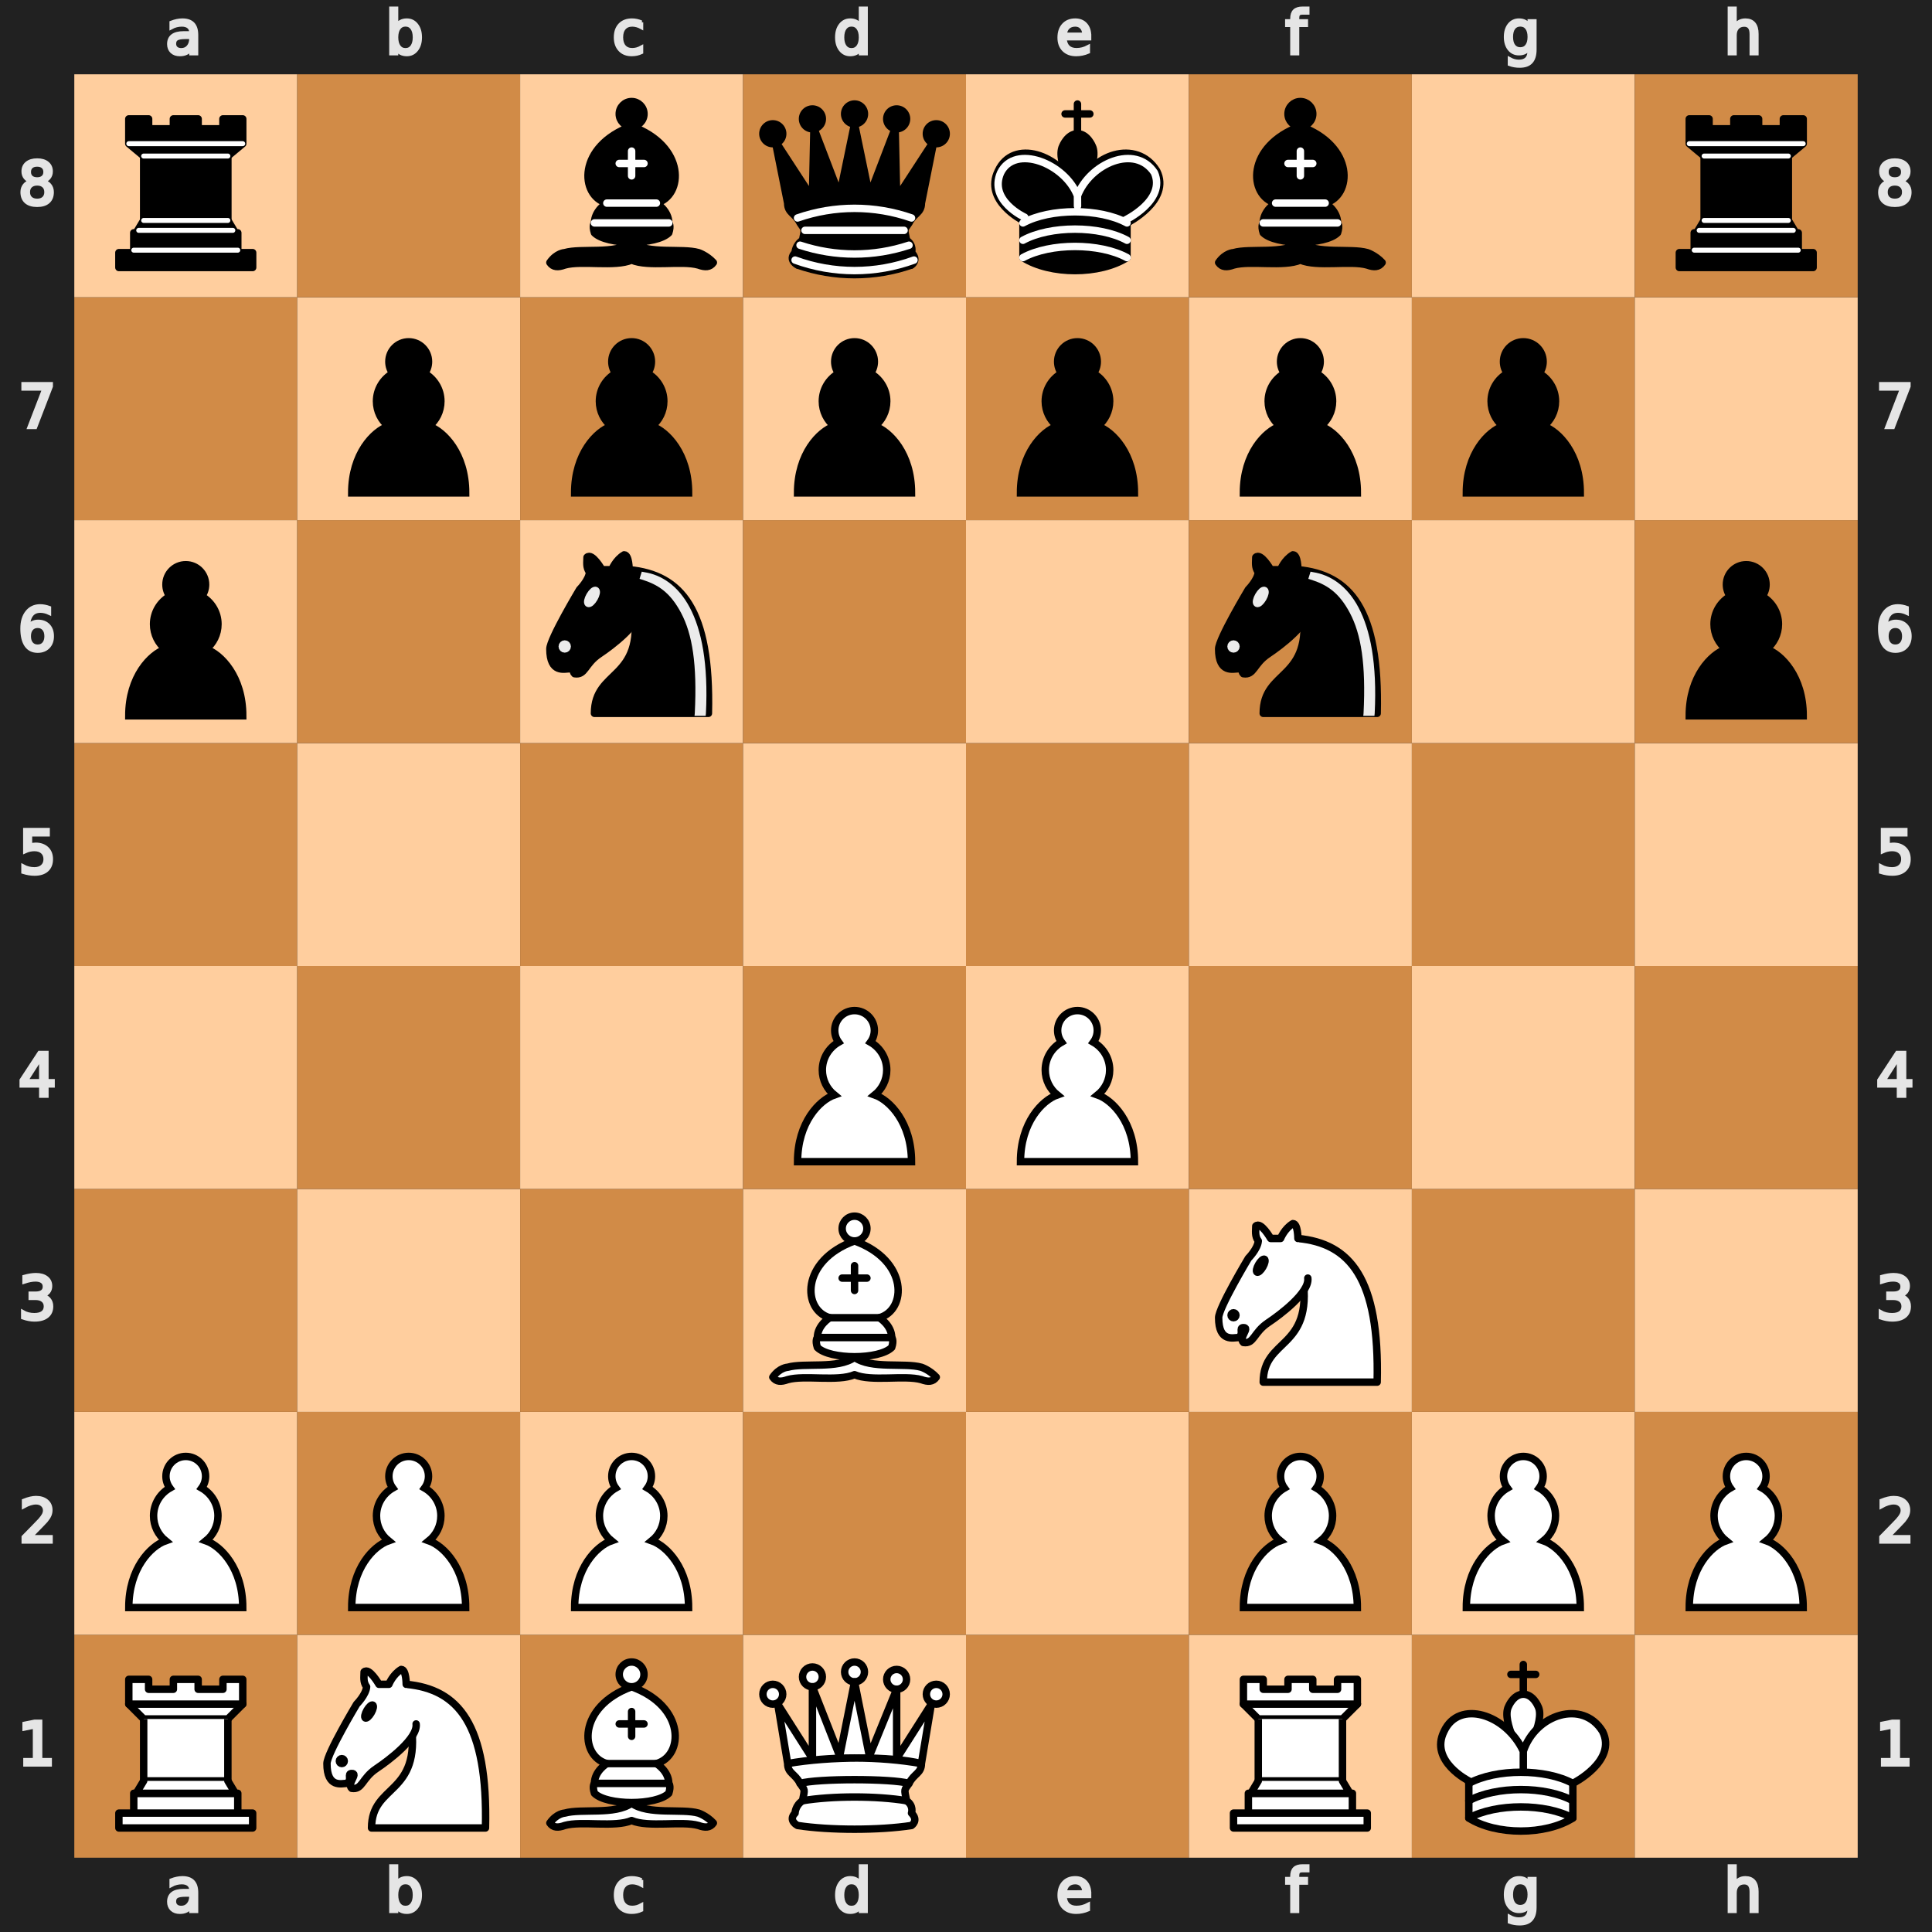
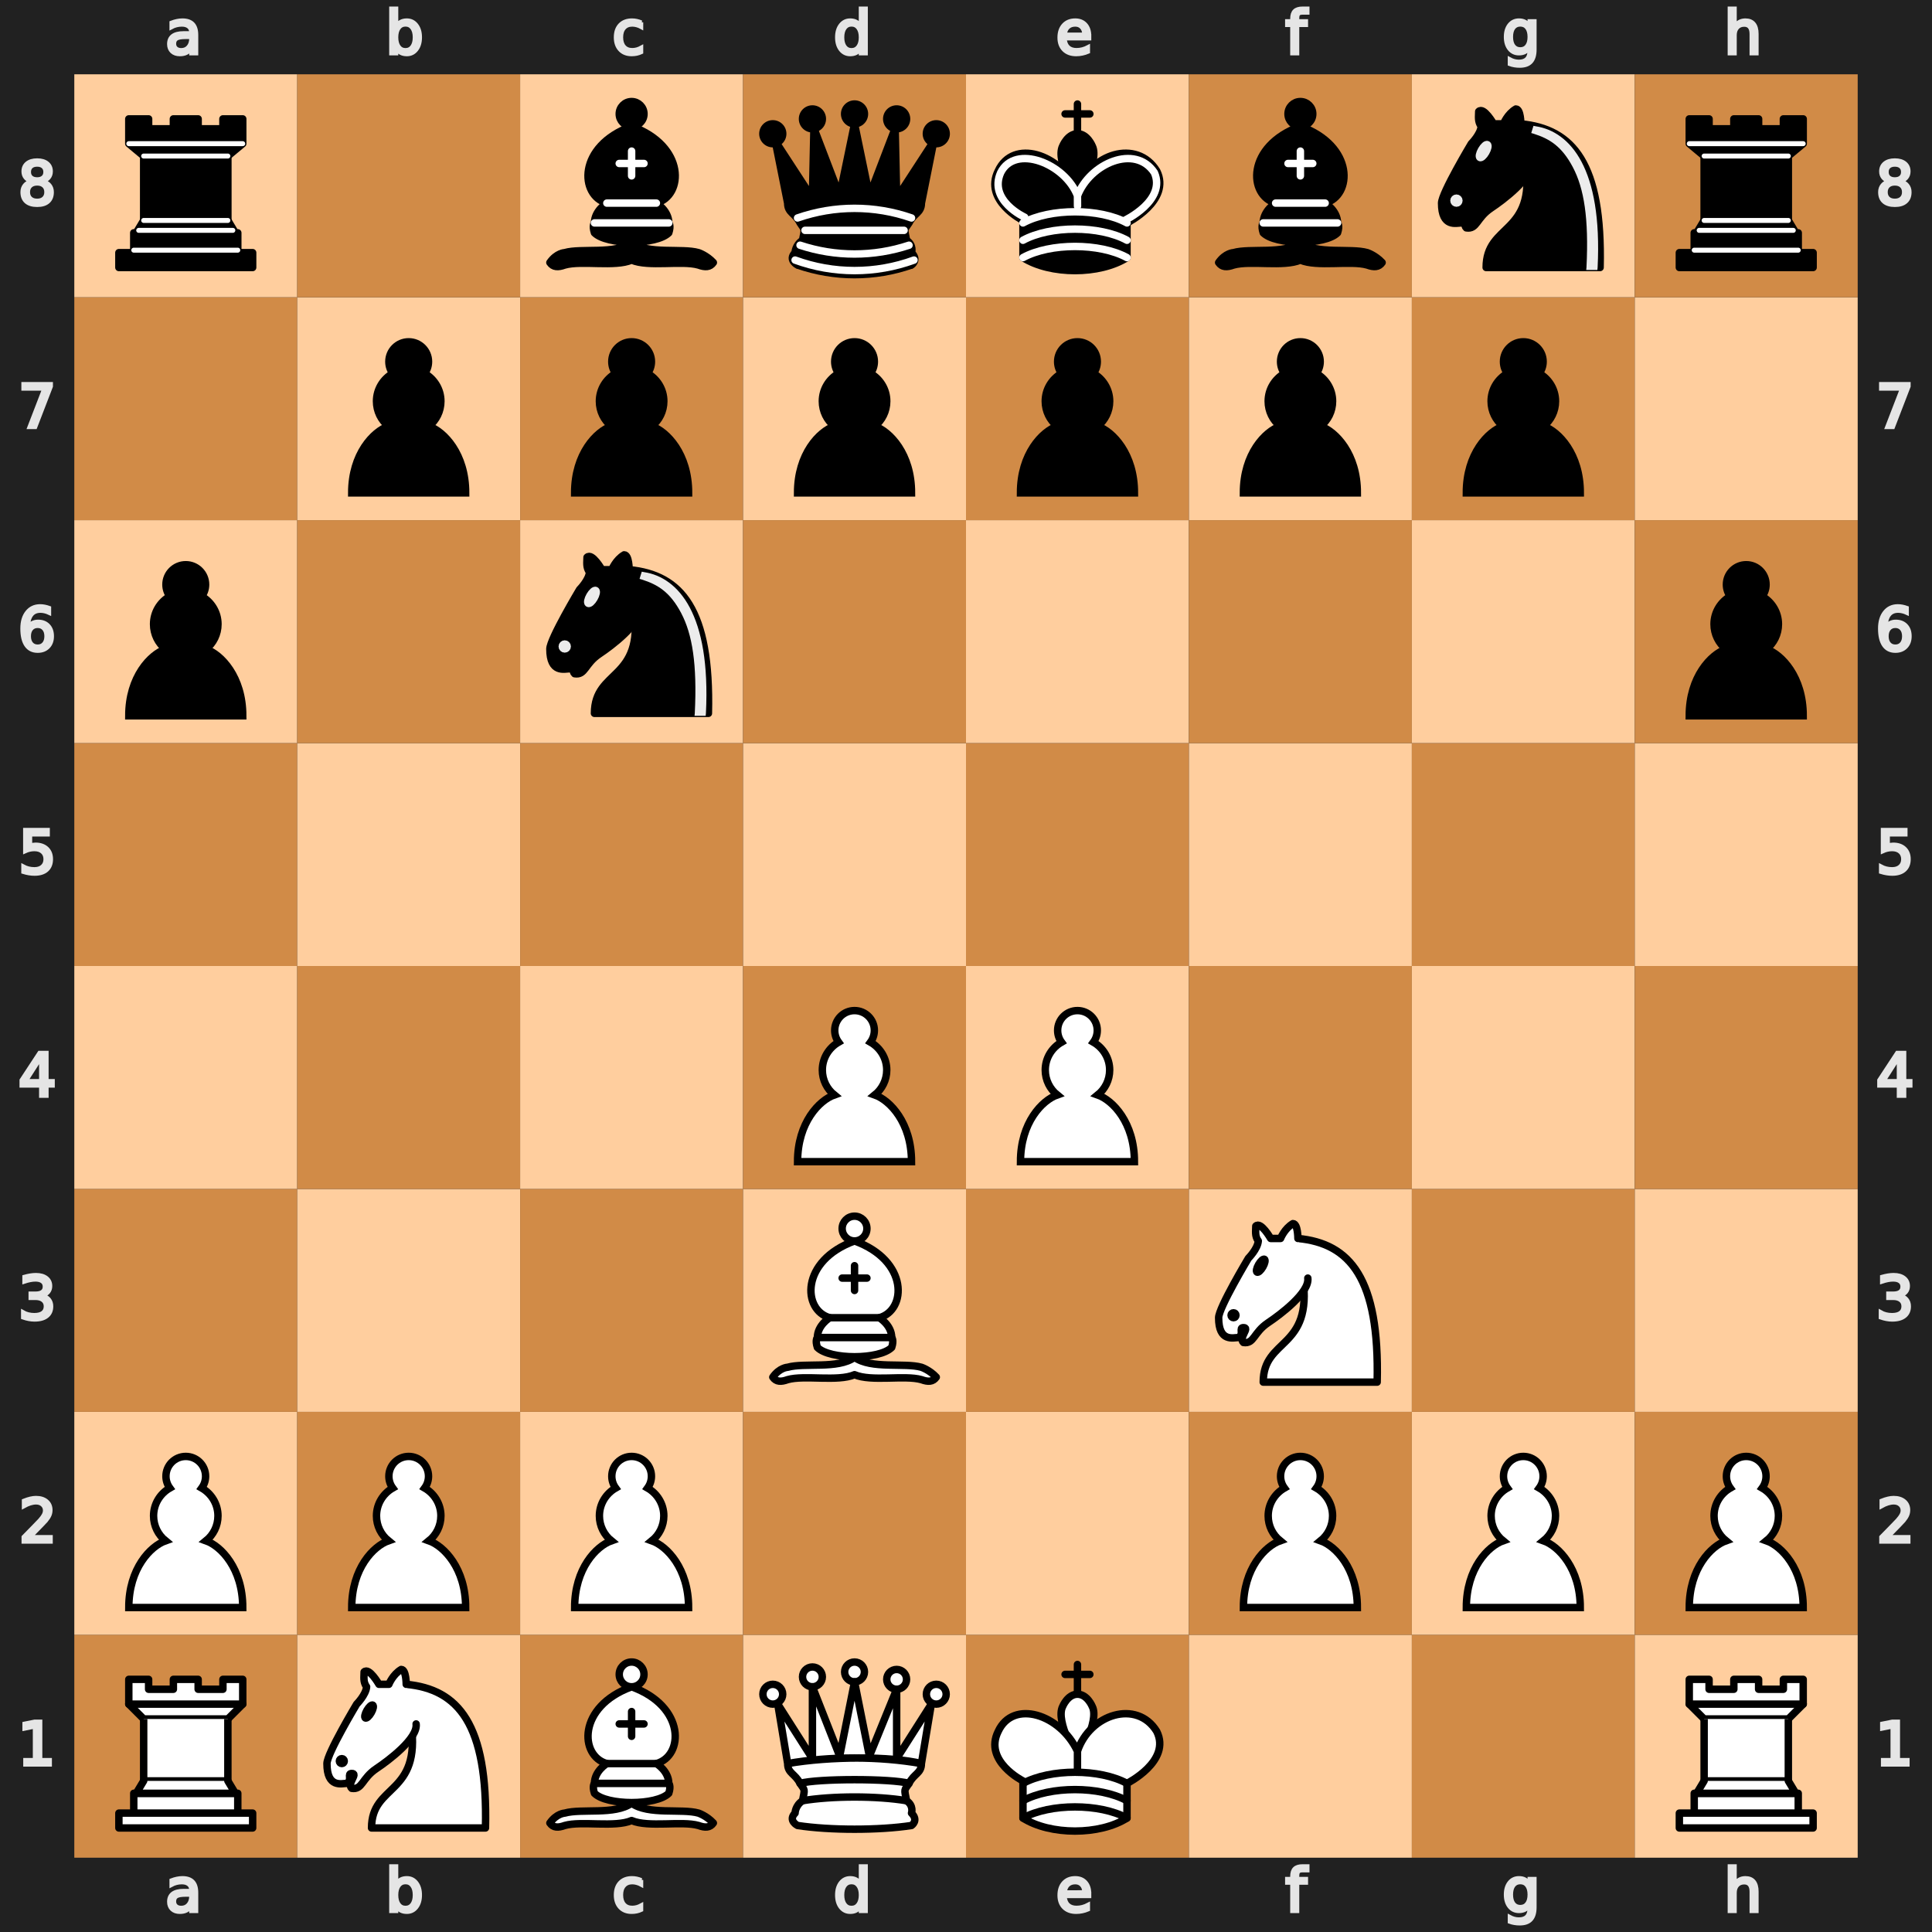
<svg xmlns="http://www.w3.org/2000/svg" xmlns:xlink="http://www.w3.org/1999/xlink" version="1.2" baseProfile="tiny" viewBox="0 0 390 390">
  <defs>
    <g id="white-pawn" class="white pawn">
      <path d="M22.5 9c-2.21 0-4 1.79-4 4 0 .89.29 1.71.78 2.38C17.33 16.5 16 18.59 16 21c0 2.03.94 3.84 2.41 5.03-3 1.06-7.41 5.55-7.41 13.47h23c0-7.92-4.41-12.41-7.41-13.47 1.47-1.19 2.41-3 2.41-5.03 0-2.41-1.33-4.5-3.28-5.62.49-.67.78-1.49.78-2.38 0-2.21-1.79-4-4-4z" fill="#fff" stroke="#000" stroke-width="1.5" stroke-linecap="round" />
    </g>
    <g id="white-knight" class="white knight" fill="none" fill-rule="evenodd" stroke="#000" stroke-width="1.5" stroke-linecap="round" stroke-linejoin="round">
      <path d="M 22,10 C 32.5,11 38.5,18 38,39 L 15,39 C 15,30 25,32.5 23,18" style="fill:#ffffff; stroke:#000000;" />
      <path d="M 24,18 C 24.38,20.91 18.45,25.37 16,27 C 13,29 13.18,31.34 11,31 C 9.958,30.06 12.41,27.96 11,28 C 10,28 11.19,29.23 10,30 C 9,30 5.997,31 6,26 C 6,24 12,14 12,14 C 12,14 13.89,12.1 14,10.5 C 13.27,9.506 13.5,8.5 13.5,7.5 C 14.5,6.5 16.5,10 16.5,10 L 18.5,10 C 18.5,10 19.28,8.008 21,7 C 22,7 22,10 22,10" style="fill:#ffffff; stroke:#000000;" />
      <path d="M 9.5 25.5 A 0.5 0.5 0 1 1 8.5,25.5 A 0.5 0.5 0 1 1 9.5 25.5 z" style="fill:#000000; stroke:#000000;" />
      <path d="M 15 15.5 A 0.5 1.5 0 1 1 14,15.5 A 0.5 1.5 0 1 1 15 15.5 z" transform="matrix(0.866,0.5,-0.5,0.866,9.693,-5.173)" style="fill:#000000; stroke:#000000;" />
    </g>
    <g id="white-bishop" class="white bishop" fill="none" fill-rule="evenodd" stroke="#000" stroke-width="1.5" stroke-linecap="round" stroke-linejoin="round">
      <g fill="#fff" stroke-linecap="butt">
        <path d="M9 36c3.39-.97 10.11.43 13.5-2 3.39 2.43 10.11 1.03 13.5 2 0 0 1.65.54 3 2-.68.97-1.65.99-3 .5-3.39-.97-10.11.46-13.5-1-3.39 1.46-10.11.03-13.5 1-1.354.49-2.323.47-3-.5 1.354-1.94 3-2 3-2zM15 32c2.5 2.5 12.5 2.5 15 0 .5-1.5 0-2 0-2 0-2.5-2.5-4-2.5-4 5.5-1.5 6-11.5-5-15.5-11 4-10.5 14-5 15.5 0 0-2.5 1.5-2.5 4 0 0-.5.5 0 2zM25 8a2.5 2.5 0 1 1-5 0 2.5 2.5 0 1 1 5 0z" />
      </g>
      <path d="M17.5 26h10M15 30h15m-7.5-14.5v5M20 18h5" stroke-linejoin="miter" />
    </g>
    <g id="white-rook" class="white rook" fill="#fff" fill-rule="evenodd" stroke="#000" stroke-width="1.5" stroke-linecap="round" stroke-linejoin="round">
      <path d="M9 39h27v-3H9v3zM12 36v-4h21v4H12zM11 14V9h4v2h5V9h5v2h5V9h4v5" stroke-linecap="butt" />
      <path d="M34 14l-3 3H14l-3-3" />
      <path d="M31 17v12.5H14V17" stroke-linecap="butt" stroke-linejoin="miter" />
      <path d="M31 29.5l1.5 2.5h-20l1.5-2.5" />
      <path d="M11 14h23" fill="none" stroke-linejoin="miter" />
    </g>
    <g id="white-queen" class="white queen" fill="#fff" fill-rule="evenodd" stroke="#000" stroke-width="1.5" stroke-linecap="round" stroke-linejoin="round">
      <path d="M8 12a2 2 0 1 1-4 0 2 2 0 1 1 4 0zM24.5 7.5a2 2 0 1 1-4 0 2 2 0 1 1 4 0zM41 12a2 2 0 1 1-4 0 2 2 0 1 1 4 0zM16 8.5a2 2 0 1 1-4 0 2 2 0 1 1 4 0zM33 9a2 2 0 1 1-4 0 2 2 0 1 1 4 0z" />
      <path d="M9 26c8.5-1.5 21-1.5 27 0l2-12-7 11V11l-5.5 13.5-3-15-3 15-5.5-14V25L7 14l2 12zM9 26c0 2 1.5 2 2.5 4 1 1.5 1 1 .5 3.5-1.5 1-1.5 2.5-1.5 2.5-1.5 1.5.5 2.5.5 2.5 6.5 1 16.5 1 23 0 0 0 1.5-1 0-2.5 0 0 .5-1.5-1-2.5-.5-2.5-.5-2 .5-3.5 1-2 2.5-2 2.5-4-8.5-1.5-18.5-1.5-27 0z" stroke-linecap="butt" />
      <path d="M11.5 30c3.5-1 18.5-1 22 0M12 33.5c6-1 15-1 21 0" fill="none" />
    </g>
    <g id="white-king" class="white king" fill="none" fill-rule="evenodd" stroke="#000" stroke-width="1.5" stroke-linecap="round" stroke-linejoin="round">
      <path d="M22.5 11.63V6M20 8h5" stroke-linejoin="miter" />
      <path d="M22.5 25s4.5-7.5 3-10.5c0 0-1-2.5-3-2.5s-3 2.5-3 2.5c-1.5 3 3 10.5 3 10.5" fill="#fff" stroke-linecap="butt" stroke-linejoin="miter" />
      <path d="M11.5 37c5.5 3.5 15.5 3.5 21 0v-7s9-4.5 6-10.5c-4-6.5-13.5-3.5-16 4V27v-3.5c-3.5-7.5-13-10.5-16-4-3 6 5 10 5 10V37z" fill="#fff" />
      <path d="M11.5 30c5.5-3 15.5-3 21 0m-21 3.5c5.5-3 15.5-3 21 0m-21 3.5c5.5-3 15.5-3 21 0" />
    </g>
    <g id="black-pawn" class="black pawn">
      <path d="M22.5 9c-2.21 0-4 1.79-4 4 0 .89.29 1.71.78 2.38C17.33 16.5 16 18.59 16 21c0 2.03.94 3.84 2.41 5.03-3 1.06-7.41 5.55-7.41 13.47h23c0-7.92-4.41-12.41-7.41-13.47 1.47-1.19 2.41-3 2.41-5.03 0-2.41-1.33-4.5-3.28-5.62.49-.67.78-1.49.78-2.38 0-2.21-1.79-4-4-4z" stroke="#000" stroke-width="1.5" stroke-linecap="round" />
    </g>
    <g id="black-knight" class="black knight" fill="none" fill-rule="evenodd" stroke="#000" stroke-width="1.5" stroke-linecap="round" stroke-linejoin="round">
      <path d="M 22,10 C 32.5,11 38.5,18 38,39 L 15,39 C 15,30 25,32.5 23,18" style="fill:#000000; stroke:#000000;" />
      <path d="M 24,18 C 24.38,20.91 18.45,25.37 16,27 C 13,29 13.18,31.34 11,31 C 9.958,30.06 12.41,27.96 11,28 C 10,28 11.19,29.23 10,30 C 9,30 5.997,31 6,26 C 6,24 12,14 12,14 C 12,14 13.89,12.1 14,10.5 C 13.27,9.506 13.5,8.5 13.5,7.5 C 14.5,6.5 16.5,10 16.5,10 L 18.5,10 C 18.5,10 19.28,8.008 21,7 C 22,7 22,10 22,10" style="fill:#000000; stroke:#000000;" />
      <path d="M 9.5 25.5 A 0.5 0.5 0 1 1 8.5,25.5 A 0.5 0.5 0 1 1 9.5 25.5 z" style="fill:#ececec; stroke:#ececec;" />
      <path d="M 15 15.5 A 0.5 1.5 0 1 1 14,15.5 A 0.5 1.5 0 1 1 15 15.5 z" transform="matrix(0.866,0.5,-0.5,0.866,9.693,-5.173)" style="fill:#ececec; stroke:#ececec;" />
      <path d="M 24.55,10.4 L 24.1,11.85 L 24.6,12 C 27.75,13 30.25,14.49 32.5,18.75 C 34.75,23.01 35.75,29.06 35.25,39 L 35.2,39.5 L 37.45,39.5 L 37.5,39 C 38,28.94 36.62,22.15 34.25,17.66 C 31.88,13.17 28.46,11.02 25.06,10.5 L 24.55,10.4 z " style="fill:#ececec; stroke:none;" />
    </g>
    <g id="black-bishop" class="black bishop" fill="none" fill-rule="evenodd" stroke="#000" stroke-width="1.5" stroke-linecap="round" stroke-linejoin="round">
      <path d="M9 36c3.39-.97 10.11.43 13.5-2 3.39 2.43 10.11 1.03 13.5 2 0 0 1.65.54 3 2-.68.97-1.65.99-3 .5-3.39-.97-10.11.46-13.5-1-3.39 1.46-10.11.03-13.5 1-1.354.49-2.323.47-3-.5 1.354-1.94 3-2 3-2zm6-4c2.5 2.5 12.5 2.5 15 0 .5-1.5 0-2 0-2 0-2.5-2.5-4-2.5-4 5.5-1.5 6-11.5-5-15.5-11 4-10.5 14-5 15.5 0 0-2.5 1.5-2.5 4 0 0-.5.5 0 2zM25 8a2.5 2.5 0 1 1-5 0 2.5 2.5 0 1 1 5 0z" fill="#000" stroke-linecap="butt" />
      <path d="M17.5 26h10M15 30h15m-7.5-14.5v5M20 18h5" stroke="#fff" stroke-linejoin="miter" />
    </g>
    <g id="black-rook" class="black rook" fill="#000" fill-rule="evenodd" stroke="#000" stroke-width="1.5" stroke-linecap="round" stroke-linejoin="round">
      <path d="M9 39h27v-3H9v3zM12.5 32l1.5-2.5h17l1.5 2.5h-20zM12 36v-4h21v4H12z" stroke-linecap="butt" />
      <path d="M14 29.5v-13h17v13H14z" stroke-linecap="butt" stroke-linejoin="miter" />
      <path d="M14 16.5L11 14h23l-3 2.5H14zM11 14V9h4v2h5V9h5v2h5V9h4v5H11z" stroke-linecap="butt" />
      <path d="M12 35.5h21M13 31.5h19M14 29.5h17M14 16.5h17M11 14h23" fill="none" stroke="#fff" stroke-width="1" stroke-linejoin="miter" />
    </g>
    <g id="black-queen" class="black queen" fill="#000" fill-rule="evenodd" stroke="#000" stroke-width="1.5" stroke-linecap="round" stroke-linejoin="round">
      <g fill="#000" stroke="none">
        <circle cx="6" cy="12" r="2.75" />
        <circle cx="14" cy="9" r="2.75" />
        <circle cx="22.5" cy="8" r="2.75" />
        <circle cx="31" cy="9" r="2.75" />
        <circle cx="39" cy="12" r="2.75" />
      </g>
      <path d="M9 26c8.5-1.5 21-1.5 27 0l2.5-12.5L31 25l-.3-14.1-5.2 13.6-3-14.5-3 14.5-5.2-13.6L14 25 6.5 13.5 9 26zM9 26c0 2 1.5 2 2.5 4 1 1.5 1 1 .5 3.5-1.5 1-1.5 2.5-1.5 2.5-1.5 1.5.5 2.5.5 2.5 6.5 1 16.5 1 23 0 0 0 1.5-1 0-2.5 0 0 .5-1.5-1-2.5-.5-2.5-.5-2 .5-3.5 1-2 2.5-2 2.5-4-8.5-1.5-18.5-1.5-27 0z" stroke-linecap="butt" />
      <path d="M11 38.5a35 35 1 0 0 23 0" fill="none" stroke-linecap="butt" />
      <path d="M11 29a35 35 1 0 1 23 0M12.5 31.5h20M11.5 34.5a35 35 1 0 0 22 0M10.5 37.5a35 35 1 0 0 24 0" fill="none" stroke="#fff" />
    </g>
    <g id="black-king" class="black king" fill="none" fill-rule="evenodd" stroke="#000" stroke-width="1.5" stroke-linecap="round" stroke-linejoin="round">
      <path d="M22.5 11.63V6" stroke-linejoin="miter" />
      <path d="M22.5 25s4.5-7.5 3-10.5c0 0-1-2.5-3-2.5s-3 2.5-3 2.5c-1.5 3 3 10.5 3 10.5" fill="#000" stroke-linecap="butt" stroke-linejoin="miter" />
      <path d="M11.5 37c5.5 3.5 15.5 3.5 21 0v-7s9-4.5 6-10.5c-4-6.5-13.5-3.5-16 4V27v-3.5c-3.5-7.5-13-10.5-16-4-3 6 5 10 5 10V37z" fill="#000" />
      <path d="M20 8h5" stroke-linejoin="miter" />
      <path d="M32 29.5s8.5-4 6.03-9.65C34.15 14 25 18 22.5 24.5l.01 2.1-.01-2.1C20 18 9.906 14 6.997 19.85c-2.497 5.65 4.853 9 4.853 9M11.5 30c5.5-3 15.5-3 21 0m-21 3.5c5.5-3 15.5-3 21 0m-21 3.5c5.5-3 15.5-3 21 0" stroke="#fff" />
    </g>
  </defs>
  <rect x="0" y="0" width="390" height="390" fill="#212121" />
  <g transform="translate(20, 0) scale(0.75, 0.75)" fill="#e5e5e5" stroke="#e5e5e5">
    <path d="M23.328 10.016q-1.742 0-2.414.398-.672.398-.672 1.36 0 .765.5 1.218.508.445 1.375.445 1.196 0 1.914-.843.727-.852.727-2.258v-.32zm2.867-.594v4.992h-1.437v-1.328q-.492.797-1.227 1.18-.734.375-1.797.375-1.343 0-2.14-.75-.79-.758-.79-2.024 0-1.476.985-2.226.992-.75 2.953-.75h2.016V8.75q0-.992-.656-1.531-.649-.547-1.829-.547-.75 0-1.46.18-.711.18-1.368.539V6.062q.79-.304 1.532-.453.742-.156 1.445-.156 1.898 0 2.836.984.937.985.937 2.985z" />
  </g>
  <g transform="translate(20, 375) scale(0.75, 0.75)" fill="#e5e5e5" stroke="#e5e5e5">
    <path d="M23.328 10.016q-1.742 0-2.414.398-.672.398-.672 1.36 0 .765.5 1.218.508.445 1.375.445 1.196 0 1.914-.843.727-.852.727-2.258v-.32zm2.867-.594v4.992h-1.437v-1.328q-.492.797-1.227 1.18-.734.375-1.797.375-1.343 0-2.14-.75-.79-.758-.79-2.024 0-1.476.985-2.226.992-.75 2.953-.75h2.016V8.75q0-.992-.656-1.531-.649-.547-1.829-.547-.75 0-1.46.18-.711.18-1.368.539V6.062q.79-.304 1.532-.453.742-.156 1.445-.156 1.898 0 2.836.984.937.985.937 2.985z" />
  </g>
  <g transform="translate(65, 0) scale(0.75, 0.75)" fill="#e5e5e5" stroke="#e5e5e5">
    <path d="M24.922 10.047q0-1.586-.656-2.485-.649-.906-1.79-.906-1.14 0-1.796.906-.649.899-.649 2.485 0 1.586.649 2.492.656.898 1.797.898 1.14 0 1.789-.898.656-.906.656-2.492zm-4.89-3.055q.452-.781 1.14-1.156.695-.383 1.656-.383 1.594 0 2.586 1.266 1 1.265 1 3.328 0 2.062-1 3.328-.992 1.266-2.586 1.266-.96 0-1.656-.375-.688-.383-1.14-1.164v1.312h-1.446V2.258h1.445z" />
  </g>
  <g transform="translate(65, 375) scale(0.75, 0.75)" fill="#e5e5e5" stroke="#e5e5e5">
    <path d="M24.922 10.047q0-1.586-.656-2.485-.649-.906-1.79-.906-1.14 0-1.796.906-.649.899-.649 2.485 0 1.586.649 2.492.656.898 1.797.898 1.14 0 1.789-.898.656-.906.656-2.492zm-4.89-3.055q.452-.781 1.14-1.156.695-.383 1.656-.383 1.594 0 2.586 1.266 1 1.265 1 3.328 0 2.062-1 3.328-.992 1.266-2.586 1.266-.96 0-1.656-.375-.688-.383-1.14-1.164v1.312h-1.446V2.258h1.445z" />
  </g>
  <g transform="translate(110, 0) scale(0.75, 0.75)" fill="#e5e5e5" stroke="#e5e5e5">
    <path d="M25.96 6v1.344q-.608-.336-1.226-.5-.609-.172-1.234-.172-1.398 0-2.172.89-.773.883-.773 2.485 0 1.601.773 2.492.774.883 2.172.883.625 0 1.234-.164.618-.172 1.227-.508v1.328q-.602.281-1.25.422-.64.14-1.367.14-1.977 0-3.14-1.242-1.165-1.242-1.165-3.351 0-2.14 1.172-3.367 1.18-1.227 3.227-1.227.664 0 1.296.14.633.134 1.227.407z" />
  </g>
  <g transform="translate(110, 375) scale(0.75, 0.75)" fill="#e5e5e5" stroke="#e5e5e5">
    <path d="M25.96 6v1.344q-.608-.336-1.226-.5-.609-.172-1.234-.172-1.398 0-2.172.89-.773.883-.773 2.485 0 1.601.773 2.492.774.883 2.172.883.625 0 1.234-.164.618-.172 1.227-.508v1.328q-.602.281-1.25.422-.64.14-1.367.14-1.977 0-3.14-1.242-1.165-1.242-1.165-3.351 0-2.14 1.172-3.367 1.18-1.227 3.227-1.227.664 0 1.296.14.633.134 1.227.407z" />
  </g>
  <g transform="translate(155, 0) scale(0.75, 0.75)" fill="#e5e5e5" stroke="#e5e5e5">
    <path d="M24.973 6.992V2.258h1.437v12.156h-1.437v-1.312q-.453.78-1.149 1.164-.687.375-1.656.375-1.586 0-2.586-1.266-.992-1.266-.992-3.328 0-2.063.992-3.328 1-1.266 2.586-1.266.969 0 1.656.383.696.375 1.149 1.156zm-4.899 3.055q0 1.586.649 2.492.656.898 1.797.898 1.14 0 1.796-.898.657-.906.657-2.492 0-1.586-.657-2.485-.656-.906-1.796-.906-1.141 0-1.797.906-.649.899-.649 2.485z" />
  </g>
  <g transform="translate(155, 375) scale(0.75, 0.75)" fill="#e5e5e5" stroke="#e5e5e5">
    <path d="M24.973 6.992V2.258h1.437v12.156h-1.437v-1.312q-.453.78-1.149 1.164-.687.375-1.656.375-1.586 0-2.586-1.266-.992-1.266-.992-3.328 0-2.063.992-3.328 1-1.266 2.586-1.266.969 0 1.656.383.696.375 1.149 1.156zm-4.899 3.055q0 1.586.649 2.492.656.898 1.797.898 1.14 0 1.796-.898.657-.906.657-2.492 0-1.586-.657-2.485-.656-.906-1.796-.906-1.141 0-1.797.906-.649.899-.649 2.485z" />
  </g>
  <g transform="translate(200, 0) scale(0.75, 0.75)" fill="#e5e5e5" stroke="#e5e5e5">
    <path d="M26.555 9.68v.703h-6.61q.094 1.484.89 2.265.806.774 2.235.774.828 0 1.602-.203.781-.203 1.547-.61v1.36q-.774.328-1.586.5-.813.172-1.649.172-2.093 0-3.32-1.22-1.219-1.218-1.219-3.296 0-2.148 1.157-3.406 1.164-1.266 3.132-1.266 1.766 0 2.79 1.14 1.03 1.134 1.03 3.087zm-1.438-.422q-.015-1.18-.664-1.883-.64-.703-1.703-.703-1.203 0-1.93.68-.718.68-.828 1.914z" />
  </g>
  <g transform="translate(200, 375) scale(0.75, 0.75)" fill="#e5e5e5" stroke="#e5e5e5">
    <path d="M26.555 9.68v.703h-6.61q.094 1.484.89 2.265.806.774 2.235.774.828 0 1.602-.203.781-.203 1.547-.61v1.36q-.774.328-1.586.5-.813.172-1.649.172-2.093 0-3.32-1.22-1.219-1.218-1.219-3.296 0-2.148 1.157-3.406 1.164-1.266 3.132-1.266 1.766 0 2.79 1.14 1.03 1.134 1.03 3.087zm-1.438-.422q-.015-1.18-.664-1.883-.64-.703-1.703-.703-1.203 0-1.93.68-.718.68-.828 1.914z" />
  </g>
  <g transform="translate(245, 0) scale(0.75, 0.75)" fill="#e5e5e5" stroke="#e5e5e5">
    <path d="M25.285 2.258v1.195H23.91q-.773 0-1.078.313-.297.312-.297 1.125v.773h2.367v1.117h-2.367v7.633H21.09V6.781h-1.375V5.664h1.375v-.61q0-1.46.68-2.124.68-.672 2.156-.672z" />
  </g>
  <g transform="translate(245, 375) scale(0.75, 0.75)" fill="#e5e5e5" stroke="#e5e5e5">
    <path d="M25.285 2.258v1.195H23.91q-.773 0-1.078.313-.297.312-.297 1.125v.773h2.367v1.117h-2.367v7.633H21.09V6.781h-1.375V5.664h1.375v-.61q0-1.46.68-2.124.68-.672 2.156-.672z" />
  </g>
  <g transform="translate(290, 0) scale(0.75, 0.75)" fill="#e5e5e5" stroke="#e5e5e5">
    <path d="M24.973 9.937q0-1.562-.649-2.421-.64-.86-1.804-.86-1.157 0-1.805.86-.64.859-.64 2.421 0 1.555.64 2.415.648.859 1.805.859 1.164 0 1.804-.86.649-.859.649-2.414zm1.437 3.391q0 2.234-.992 3.32-.992 1.094-3.04 1.094-.757 0-1.429-.117-.672-.11-1.304-.344v-1.398q.632.344 1.25.508.617.164 1.257.164 1.414 0 2.118-.743.703-.734.703-2.226v-.711q-.446.773-1.141 1.156-.695.383-1.664.383-1.61 0-2.594-1.227-.984-1.226-.984-3.25 0-2.03.984-3.257.985-1.227 2.594-1.227.969 0 1.664.383t1.14 1.156V5.664h1.438z" />
  </g>
  <g transform="translate(290, 375) scale(0.75, 0.75)" fill="#e5e5e5" stroke="#e5e5e5">
    <path d="M24.973 9.937q0-1.562-.649-2.421-.64-.86-1.804-.86-1.157 0-1.805.86-.64.859-.64 2.421 0 1.555.64 2.415.648.859 1.805.859 1.164 0 1.804-.86.649-.859.649-2.414zm1.437 3.391q0 2.234-.992 3.32-.992 1.094-3.04 1.094-.757 0-1.429-.117-.672-.11-1.304-.344v-1.398q.632.344 1.25.508.617.164 1.257.164 1.414 0 2.118-.743.703-.734.703-2.226v-.711q-.446.773-1.141 1.156-.695.383-1.664.383-1.61 0-2.594-1.227-.984-1.226-.984-3.25 0-2.03.984-3.257.985-1.227 2.594-1.227.969 0 1.664.383t1.14 1.156V5.664h1.438z" />
  </g>
  <g transform="translate(335, 0) scale(0.75, 0.75)" fill="#e5e5e5" stroke="#e5e5e5">
    <path d="M26.164 9.133v5.281h-1.437V9.18q0-1.243-.485-1.86-.484-.617-1.453-.617-1.164 0-1.836.742-.672.742-.672 2.024v4.945h-1.445V2.258h1.445v4.765q.516-.789 1.211-1.18.703-.39 1.617-.39 1.508 0 2.282.938.773.93.773 2.742z" />
  </g>
  <g transform="translate(335, 375) scale(0.75, 0.75)" fill="#e5e5e5" stroke="#e5e5e5">
    <path d="M26.164 9.133v5.281h-1.437V9.18q0-1.243-.485-1.86-.484-.617-1.453-.617-1.164 0-1.836.742-.672.742-.672 2.024v4.945h-1.445V2.258h1.445v4.765q.516-.789 1.211-1.18.703-.39 1.617-.39 1.508 0 2.282.938.773.93.773 2.742z" />
  </g>
  <g transform="translate(0, 335) scale(0.75, 0.75)" fill="#e5e5e5" stroke="#e5e5e5">
    <path d="M6.754 26.996h2.578v-8.898l-2.805.562v-1.437l2.79-.563h1.578v10.336h2.578v1.328h-6.72z" />
  </g>
  <g transform="translate(375, 335) scale(0.75, 0.75)" fill="#e5e5e5" stroke="#e5e5e5">
    <path d="M6.754 26.996h2.578v-8.898l-2.805.562v-1.437l2.79-.563h1.578v10.336h2.578v1.328h-6.72z" />
  </g>
  <g transform="translate(0, 290) scale(0.75, 0.75)" fill="#e5e5e5" stroke="#e5e5e5">
    <path d="M8.195 26.996h5.508v1.328H6.297v-1.328q.898-.93 2.445-2.492 1.555-1.57 1.953-2.024.758-.851 1.055-1.437.305-.594.305-1.164 0-.93-.657-1.516-.648-.586-1.695-.586-.742 0-1.57.258-.82.258-1.758.781v-1.593q.953-.383 1.781-.578.828-.196 1.516-.196 1.812 0 2.89.906 1.079.907 1.079 2.422 0 .72-.274 1.368-.265.64-.976 1.515-.196.227-1.243 1.313-1.046 1.078-2.953 3.023z" />
  </g>
  <g transform="translate(375, 290) scale(0.75, 0.75)" fill="#e5e5e5" stroke="#e5e5e5">
    <path d="M8.195 26.996h5.508v1.328H6.297v-1.328q.898-.93 2.445-2.492 1.555-1.57 1.953-2.024.758-.851 1.055-1.437.305-.594.305-1.164 0-.93-.657-1.516-.648-.586-1.695-.586-.742 0-1.57.258-.82.258-1.758.781v-1.593q.953-.383 1.781-.578.828-.196 1.516-.196 1.812 0 2.89.906 1.079.907 1.079 2.422 0 .72-.274 1.368-.265.64-.976 1.515-.196.227-1.243 1.313-1.046 1.078-2.953 3.023z" />
  </g>
  <g transform="translate(0, 245) scale(0.75, 0.75)" fill="#e5e5e5" stroke="#e5e5e5">
    <path d="M11.434 22.035q1.132.242 1.765 1.008.64.766.64 1.89 0 1.727-1.187 2.672-1.187.946-3.375.946-.734 0-1.515-.149-.774-.14-1.602-.43V26.45q.656.383 1.438.578.78.196 1.632.196 1.485 0 2.258-.586.782-.586.782-1.703 0-1.032-.727-1.61-.719-.586-2.008-.586h-1.36v-1.297h1.423q1.164 0 1.78-.46.618-.47.618-1.344 0-.899-.64-1.375-.633-.485-1.82-.485-.65 0-1.391.141-.743.14-1.633.437V16.95q.898-.25 1.68-.375.788-.125 1.484-.125 1.797 0 2.844.82 1.046.813 1.046 2.204 0 .968-.554 1.64-.555.664-1.578.922z" />
  </g>
  <g transform="translate(375, 245) scale(0.75, 0.75)" fill="#e5e5e5" stroke="#e5e5e5">
    <path d="M11.434 22.035q1.132.242 1.765 1.008.64.766.64 1.89 0 1.727-1.187 2.672-1.187.946-3.375.946-.734 0-1.515-.149-.774-.14-1.602-.43V26.45q.656.383 1.438.578.78.196 1.632.196 1.485 0 2.258-.586.782-.586.782-1.703 0-1.032-.727-1.61-.719-.586-2.008-.586h-1.36v-1.297h1.423q1.164 0 1.78-.46.618-.47.618-1.344 0-.899-.64-1.375-.633-.485-1.82-.485-.65 0-1.391.141-.743.14-1.633.437V16.95q.898-.25 1.68-.375.788-.125 1.484-.125 1.797 0 2.844.82 1.046.813 1.046 2.204 0 .968-.554 1.64-.555.664-1.578.922z" />
  </g>
  <g transform="translate(0, 200) scale(0.75, 0.75)" fill="#e5e5e5" stroke="#e5e5e5">
    <path d="M11.016 18.035L7.03 24.262h3.985zm-.414-1.375h1.984v7.602h1.664v1.312h-1.664v2.75h-1.57v-2.75H5.75v-1.523z" />
  </g>
  <g transform="translate(375, 200) scale(0.75, 0.75)" fill="#e5e5e5" stroke="#e5e5e5">
    <path d="M11.016 18.035L7.03 24.262h3.985zm-.414-1.375h1.984v7.602h1.664v1.312h-1.664v2.75h-1.57v-2.75H5.75v-1.523z" />
  </g>
  <g transform="translate(0, 155) scale(0.75, 0.75)" fill="#e5e5e5" stroke="#e5e5e5">
    <path d="M6.719 16.66h6.195v1.328h-4.75v2.86q.344-.118.688-.172.343-.063.687-.063 1.953 0 3.094 1.07 1.14 1.07 1.14 2.899 0 1.883-1.171 2.93-1.172 1.039-3.305 1.039-.735 0-1.5-.125-.758-.125-1.57-.375v-1.586q.703.383 1.453.57.75.188 1.586.188 1.351 0 2.14-.711.79-.711.79-1.93 0-1.219-.79-1.93-.789-.71-2.14-.71-.633 0-1.266.14-.625.14-1.281.438z" />
  </g>
  <g transform="translate(375, 155) scale(0.75, 0.75)" fill="#e5e5e5" stroke="#e5e5e5">
    <path d="M6.719 16.66h6.195v1.328h-4.75v2.86q.344-.118.688-.172.343-.063.687-.063 1.953 0 3.094 1.07 1.14 1.07 1.14 2.899 0 1.883-1.171 2.93-1.172 1.039-3.305 1.039-.735 0-1.5-.125-.758-.125-1.57-.375v-1.586q.703.383 1.453.57.75.188 1.586.188 1.351 0 2.14-.711.79-.711.79-1.93 0-1.219-.79-1.93-.789-.71-2.14-.71-.633 0-1.266.14-.625.14-1.281.438z" />
  </g>
  <g transform="translate(0, 110) scale(0.75, 0.75)" fill="#e5e5e5" stroke="#e5e5e5">
    <path d="M10.137 21.863q-1.063 0-1.688.727-.617.726-.617 1.992 0 1.258.617 1.992.625.727 1.688.727 1.062 0 1.68-.727.624-.734.624-1.992 0-1.266-.625-1.992-.617-.727-1.68-.727zm3.133-4.945v1.437q-.594-.28-1.204-.43-.601-.148-1.195-.148-1.562 0-2.39 1.055-.82 1.055-.938 3.188.46-.68 1.156-1.04.696-.367 1.531-.367 1.758 0 2.774 1.07 1.023 1.063 1.023 2.899 0 1.797-1.062 2.883-1.063 1.086-2.828 1.086-2.024 0-3.094-1.547-1.07-1.555-1.07-4.5 0-2.766 1.312-4.406 1.313-1.649 3.524-1.649.593 0 1.195.117.61.118 1.266.352z" />
  </g>
  <g transform="translate(375, 110) scale(0.75, 0.75)" fill="#e5e5e5" stroke="#e5e5e5">
    <path d="M10.137 21.863q-1.063 0-1.688.727-.617.726-.617 1.992 0 1.258.617 1.992.625.727 1.688.727 1.062 0 1.68-.727.624-.734.624-1.992 0-1.266-.625-1.992-.617-.727-1.68-.727zm3.133-4.945v1.437q-.594-.28-1.204-.43-.601-.148-1.195-.148-1.562 0-2.39 1.055-.82 1.055-.938 3.188.46-.68 1.156-1.04.696-.367 1.531-.367 1.758 0 2.774 1.07 1.023 1.063 1.023 2.899 0 1.797-1.062 2.883-1.063 1.086-2.828 1.086-2.024 0-3.094-1.547-1.07-1.555-1.07-4.5 0-2.766 1.312-4.406 1.313-1.649 3.524-1.649.593 0 1.195.117.61.118 1.266.352z" />
  </g>
  <g transform="translate(0, 65) scale(0.75, 0.75)" fill="#e5e5e5" stroke="#e5e5e5">
    <path d="M6.25 16.66h7.5v.672L9.516 28.324H7.867l3.985-10.336H6.25z" />
  </g>
  <g transform="translate(375, 65) scale(0.75, 0.75)" fill="#e5e5e5" stroke="#e5e5e5">
    <path d="M6.25 16.66h7.5v.672L9.516 28.324H7.867l3.985-10.336H6.25z" />
  </g>
  <g transform="translate(0, 20) scale(0.75, 0.75)" fill="#e5e5e5" stroke="#e5e5e5">
    <path d="M10 22.785q-1.125 0-1.773.602-.641.601-.641 1.656t.64 1.656q.649.602 1.774.602t1.773-.602q.649-.61.649-1.656 0-1.055-.649-1.656-.64-.602-1.773-.602zm-1.578-.672q-1.016-.25-1.586-.945-.563-.695-.563-1.695 0-1.399.993-2.211 1-.813 2.734-.813 1.742 0 2.734.813.993.812.993 2.21 0 1-.57 1.696-.563.695-1.571.945 1.14.266 1.773 1.04.641.773.641 1.89 0 1.695-1.04 2.602-1.03.906-2.96.906t-2.969-.906Q6 26.738 6 25.043q0-1.117.64-1.89.641-.774 1.782-1.04zm-.578-2.492q0 .906.562 1.414.57.508 1.594.508 1.016 0 1.586-.508.578-.508.578-1.414 0-.906-.578-1.414-.57-.508-1.586-.508-1.023 0-1.594.508-.562.508-.562 1.414z" />
  </g>
  <g transform="translate(375, 20) scale(0.75, 0.75)" fill="#e5e5e5" stroke="#e5e5e5">
    <path d="M10 22.785q-1.125 0-1.773.602-.641.601-.641 1.656t.64 1.656q.649.602 1.774.602t1.773-.602q.649-.61.649-1.656 0-1.055-.649-1.656-.64-.602-1.773-.602zm-1.578-.672q-1.016-.25-1.586-.945-.563-.695-.563-1.695 0-1.399.993-2.211 1-.813 2.734-.813 1.742 0 2.734.813.993.812.993 2.21 0 1-.57 1.696-.563.695-1.571.945 1.14.266 1.773 1.04.641.773.641 1.89 0 1.695-1.04 2.602-1.03.906-2.96.906t-2.969-.906Q6 26.738 6 25.043q0-1.117.64-1.89.641-.774 1.782-1.04zm-.578-2.492q0 .906.562 1.414.57.508 1.594.508 1.016 0 1.586-.508.578-.508.578-1.414 0-.906-.578-1.414-.57-.508-1.586-.508-1.023 0-1.594.508-.562.508-.562 1.414z" />
  </g>
  <rect x="15" y="330" width="45" height="45" class="square dark a1" stroke="none" fill="#d18b47" />
  <rect x="60" y="330" width="45" height="45" class="square light b1" stroke="none" fill="#ffce9e" />
  <rect x="105" y="330" width="45" height="45" class="square dark c1" stroke="none" fill="#d18b47" />
  <rect x="150" y="330" width="45" height="45" class="square light d1" stroke="none" fill="#ffce9e" />
  <rect x="195" y="330" width="45" height="45" class="square dark e1" stroke="none" fill="#d18b47" />
  <rect x="240" y="330" width="45" height="45" class="square light f1" stroke="none" fill="#ffce9e" />
  <rect x="285" y="330" width="45" height="45" class="square dark g1" stroke="none" fill="#d18b47" />
  <rect x="330" y="330" width="45" height="45" class="square light h1" stroke="none" fill="#ffce9e" />
  <rect x="15" y="285" width="45" height="45" class="square light a2" stroke="none" fill="#ffce9e" />
  <rect x="60" y="285" width="45" height="45" class="square dark b2" stroke="none" fill="#d18b47" />
  <rect x="105" y="285" width="45" height="45" class="square light c2" stroke="none" fill="#ffce9e" />
  <rect x="150" y="285" width="45" height="45" class="square dark d2" stroke="none" fill="#d18b47" />
  <rect x="195" y="285" width="45" height="45" class="square light e2" stroke="none" fill="#ffce9e" />
  <rect x="240" y="285" width="45" height="45" class="square dark f2" stroke="none" fill="#d18b47" />
  <rect x="285" y="285" width="45" height="45" class="square light g2" stroke="none" fill="#ffce9e" />
  <rect x="330" y="285" width="45" height="45" class="square dark h2" stroke="none" fill="#d18b47" />
  <rect x="15" y="240" width="45" height="45" class="square dark a3" stroke="none" fill="#d18b47" />
  <rect x="60" y="240" width="45" height="45" class="square light b3" stroke="none" fill="#ffce9e" />
  <rect x="105" y="240" width="45" height="45" class="square dark c3" stroke="none" fill="#d18b47" />
  <rect x="150" y="240" width="45" height="45" class="square light d3" stroke="none" fill="#ffce9e" />
  <rect x="195" y="240" width="45" height="45" class="square dark e3" stroke="none" fill="#d18b47" />
  <rect x="240" y="240" width="45" height="45" class="square light f3" stroke="none" fill="#ffce9e" />
  <rect x="285" y="240" width="45" height="45" class="square dark g3" stroke="none" fill="#d18b47" />
  <rect x="330" y="240" width="45" height="45" class="square light h3" stroke="none" fill="#ffce9e" />
  <rect x="15" y="195" width="45" height="45" class="square light a4" stroke="none" fill="#ffce9e" />
  <rect x="60" y="195" width="45" height="45" class="square dark b4" stroke="none" fill="#d18b47" />
  <rect x="105" y="195" width="45" height="45" class="square light c4" stroke="none" fill="#ffce9e" />
  <rect x="150" y="195" width="45" height="45" class="square dark d4" stroke="none" fill="#d18b47" />
  <rect x="195" y="195" width="45" height="45" class="square light e4" stroke="none" fill="#ffce9e" />
  <rect x="240" y="195" width="45" height="45" class="square dark f4" stroke="none" fill="#d18b47" />
  <rect x="285" y="195" width="45" height="45" class="square light g4" stroke="none" fill="#ffce9e" />
  <rect x="330" y="195" width="45" height="45" class="square dark h4" stroke="none" fill="#d18b47" />
  <rect x="15" y="150" width="45" height="45" class="square dark a5" stroke="none" fill="#d18b47" />
  <rect x="60" y="150" width="45" height="45" class="square light b5" stroke="none" fill="#ffce9e" />
  <rect x="105" y="150" width="45" height="45" class="square dark c5" stroke="none" fill="#d18b47" />
  <rect x="150" y="150" width="45" height="45" class="square light d5" stroke="none" fill="#ffce9e" />
  <rect x="195" y="150" width="45" height="45" class="square dark e5" stroke="none" fill="#d18b47" />
  <rect x="240" y="150" width="45" height="45" class="square light f5" stroke="none" fill="#ffce9e" />
  <rect x="285" y="150" width="45" height="45" class="square dark g5" stroke="none" fill="#d18b47" />
  <rect x="330" y="150" width="45" height="45" class="square light h5" stroke="none" fill="#ffce9e" />
  <rect x="15" y="105" width="45" height="45" class="square light a6" stroke="none" fill="#ffce9e" />
  <rect x="60" y="105" width="45" height="45" class="square dark b6" stroke="none" fill="#d18b47" />
  <rect x="105" y="105" width="45" height="45" class="square light c6" stroke="none" fill="#ffce9e" />
  <rect x="150" y="105" width="45" height="45" class="square dark d6" stroke="none" fill="#d18b47" />
  <rect x="195" y="105" width="45" height="45" class="square light e6" stroke="none" fill="#ffce9e" />
  <rect x="240" y="105" width="45" height="45" class="square dark f6" stroke="none" fill="#d18b47" />
  <rect x="285" y="105" width="45" height="45" class="square light g6" stroke="none" fill="#ffce9e" />
  <rect x="330" y="105" width="45" height="45" class="square dark h6" stroke="none" fill="#d18b47" />
  <rect x="15" y="60" width="45" height="45" class="square dark a7" stroke="none" fill="#d18b47" />
  <rect x="60" y="60" width="45" height="45" class="square light b7" stroke="none" fill="#ffce9e" />
  <rect x="105" y="60" width="45" height="45" class="square dark c7" stroke="none" fill="#d18b47" />
  <rect x="150" y="60" width="45" height="45" class="square light d7" stroke="none" fill="#ffce9e" />
  <rect x="195" y="60" width="45" height="45" class="square dark e7" stroke="none" fill="#d18b47" />
  <rect x="240" y="60" width="45" height="45" class="square light f7" stroke="none" fill="#ffce9e" />
  <rect x="285" y="60" width="45" height="45" class="square dark g7" stroke="none" fill="#d18b47" />
  <rect x="330" y="60" width="45" height="45" class="square light h7" stroke="none" fill="#ffce9e" />
  <rect x="15" y="15" width="45" height="45" class="square light a8" stroke="none" fill="#ffce9e" />
  <rect x="60" y="15" width="45" height="45" class="square dark b8" stroke="none" fill="#d18b47" />
  <rect x="105" y="15" width="45" height="45" class="square light c8" stroke="none" fill="#ffce9e" />
  <rect x="150" y="15" width="45" height="45" class="square dark d8" stroke="none" fill="#d18b47" />
  <rect x="195" y="15" width="45" height="45" class="square light e8" stroke="none" fill="#ffce9e" />
  <rect x="240" y="15" width="45" height="45" class="square dark f8" stroke="none" fill="#d18b47" />
  <rect x="285" y="15" width="45" height="45" class="square light g8" stroke="none" fill="#ffce9e" />
  <rect x="330" y="15" width="45" height="45" class="square dark h8" stroke="none" fill="#d18b47" />
  <use href="#white-rook" xlink:href="#white-rook" transform="translate(15, 330)" />
  <use href="#white-knight" xlink:href="#white-knight" transform="translate(60, 330)" />
  <use href="#white-bishop" xlink:href="#white-bishop" transform="translate(105, 330)" />
  <use href="#white-queen" xlink:href="#white-queen" transform="translate(150, 330)" />
-   <use href="#white-rook" xlink:href="#white-rook" transform="translate(240, 330)" />
-   <use href="#white-king" xlink:href="#white-king" transform="translate(285, 330)" />
+   <use href="#white-king" xlink:href="#white-king" transform="translate(195, 330)" />
+   <use href="#white-rook" xlink:href="#white-rook" transform="translate(330, 330)" />
  <use href="#white-pawn" xlink:href="#white-pawn" transform="translate(15, 285)" />
  <use href="#white-pawn" xlink:href="#white-pawn" transform="translate(60, 285)" />
  <use href="#white-pawn" xlink:href="#white-pawn" transform="translate(105, 285)" />
  <use href="#white-pawn" xlink:href="#white-pawn" transform="translate(240, 285)" />
  <use href="#white-pawn" xlink:href="#white-pawn" transform="translate(285, 285)" />
  <use href="#white-pawn" xlink:href="#white-pawn" transform="translate(330, 285)" />
  <use href="#white-bishop" xlink:href="#white-bishop" transform="translate(150, 240)" />
  <use href="#white-knight" xlink:href="#white-knight" transform="translate(240, 240)" />
  <use href="#white-pawn" xlink:href="#white-pawn" transform="translate(150, 195)" />
  <use href="#white-pawn" xlink:href="#white-pawn" transform="translate(195, 195)" />
  <use href="#black-pawn" xlink:href="#black-pawn" transform="translate(15, 105)" />
  <use href="#black-knight" xlink:href="#black-knight" transform="translate(105, 105)" />
-   <use href="#black-knight" xlink:href="#black-knight" transform="translate(240, 105)" />
  <use href="#black-pawn" xlink:href="#black-pawn" transform="translate(330, 105)" />
  <use href="#black-pawn" xlink:href="#black-pawn" transform="translate(60, 60)" />
  <use href="#black-pawn" xlink:href="#black-pawn" transform="translate(105, 60)" />
  <use href="#black-pawn" xlink:href="#black-pawn" transform="translate(150, 60)" />
  <use href="#black-pawn" xlink:href="#black-pawn" transform="translate(195, 60)" />
  <use href="#black-pawn" xlink:href="#black-pawn" transform="translate(240, 60)" />
  <use href="#black-pawn" xlink:href="#black-pawn" transform="translate(285, 60)" />
  <use href="#black-rook" xlink:href="#black-rook" transform="translate(15, 15)" />
  <use href="#black-bishop" xlink:href="#black-bishop" transform="translate(105, 15)" />
  <use href="#black-queen" xlink:href="#black-queen" transform="translate(150, 15)" />
  <use href="#black-king" xlink:href="#black-king" transform="translate(195, 15)" />
  <use href="#black-bishop" xlink:href="#black-bishop" transform="translate(240, 15)" />
+   <use href="#black-knight" xlink:href="#black-knight" transform="translate(285, 15)" />
  <use href="#black-rook" xlink:href="#black-rook" transform="translate(330, 15)" />
</svg>
